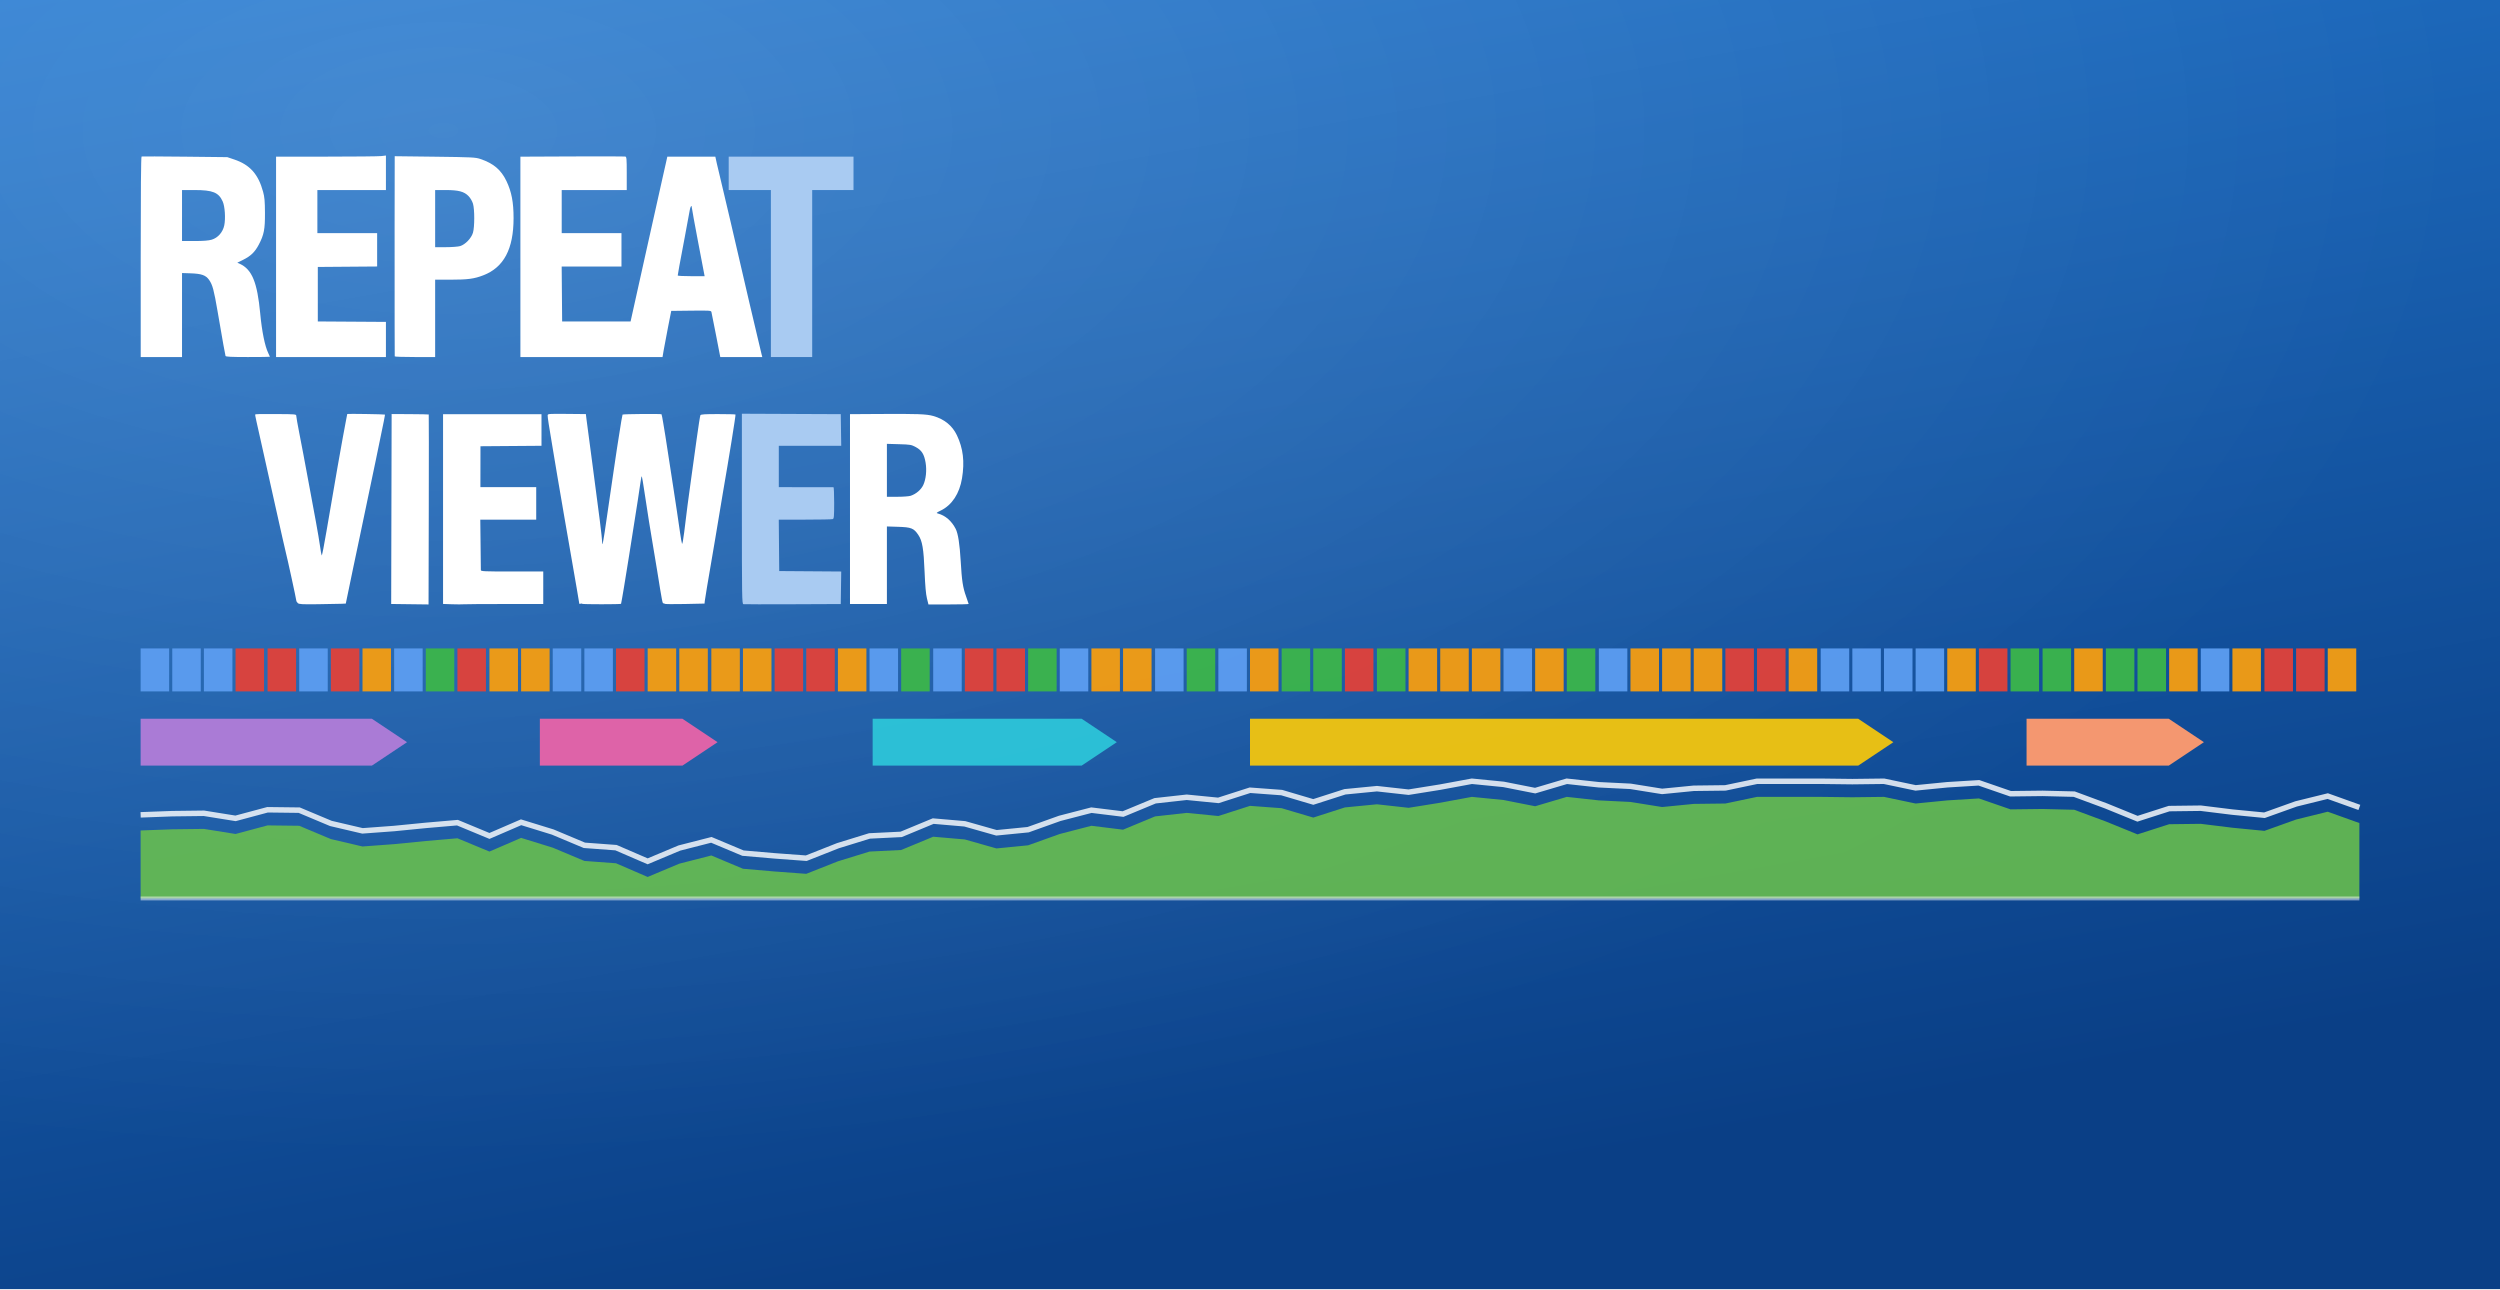
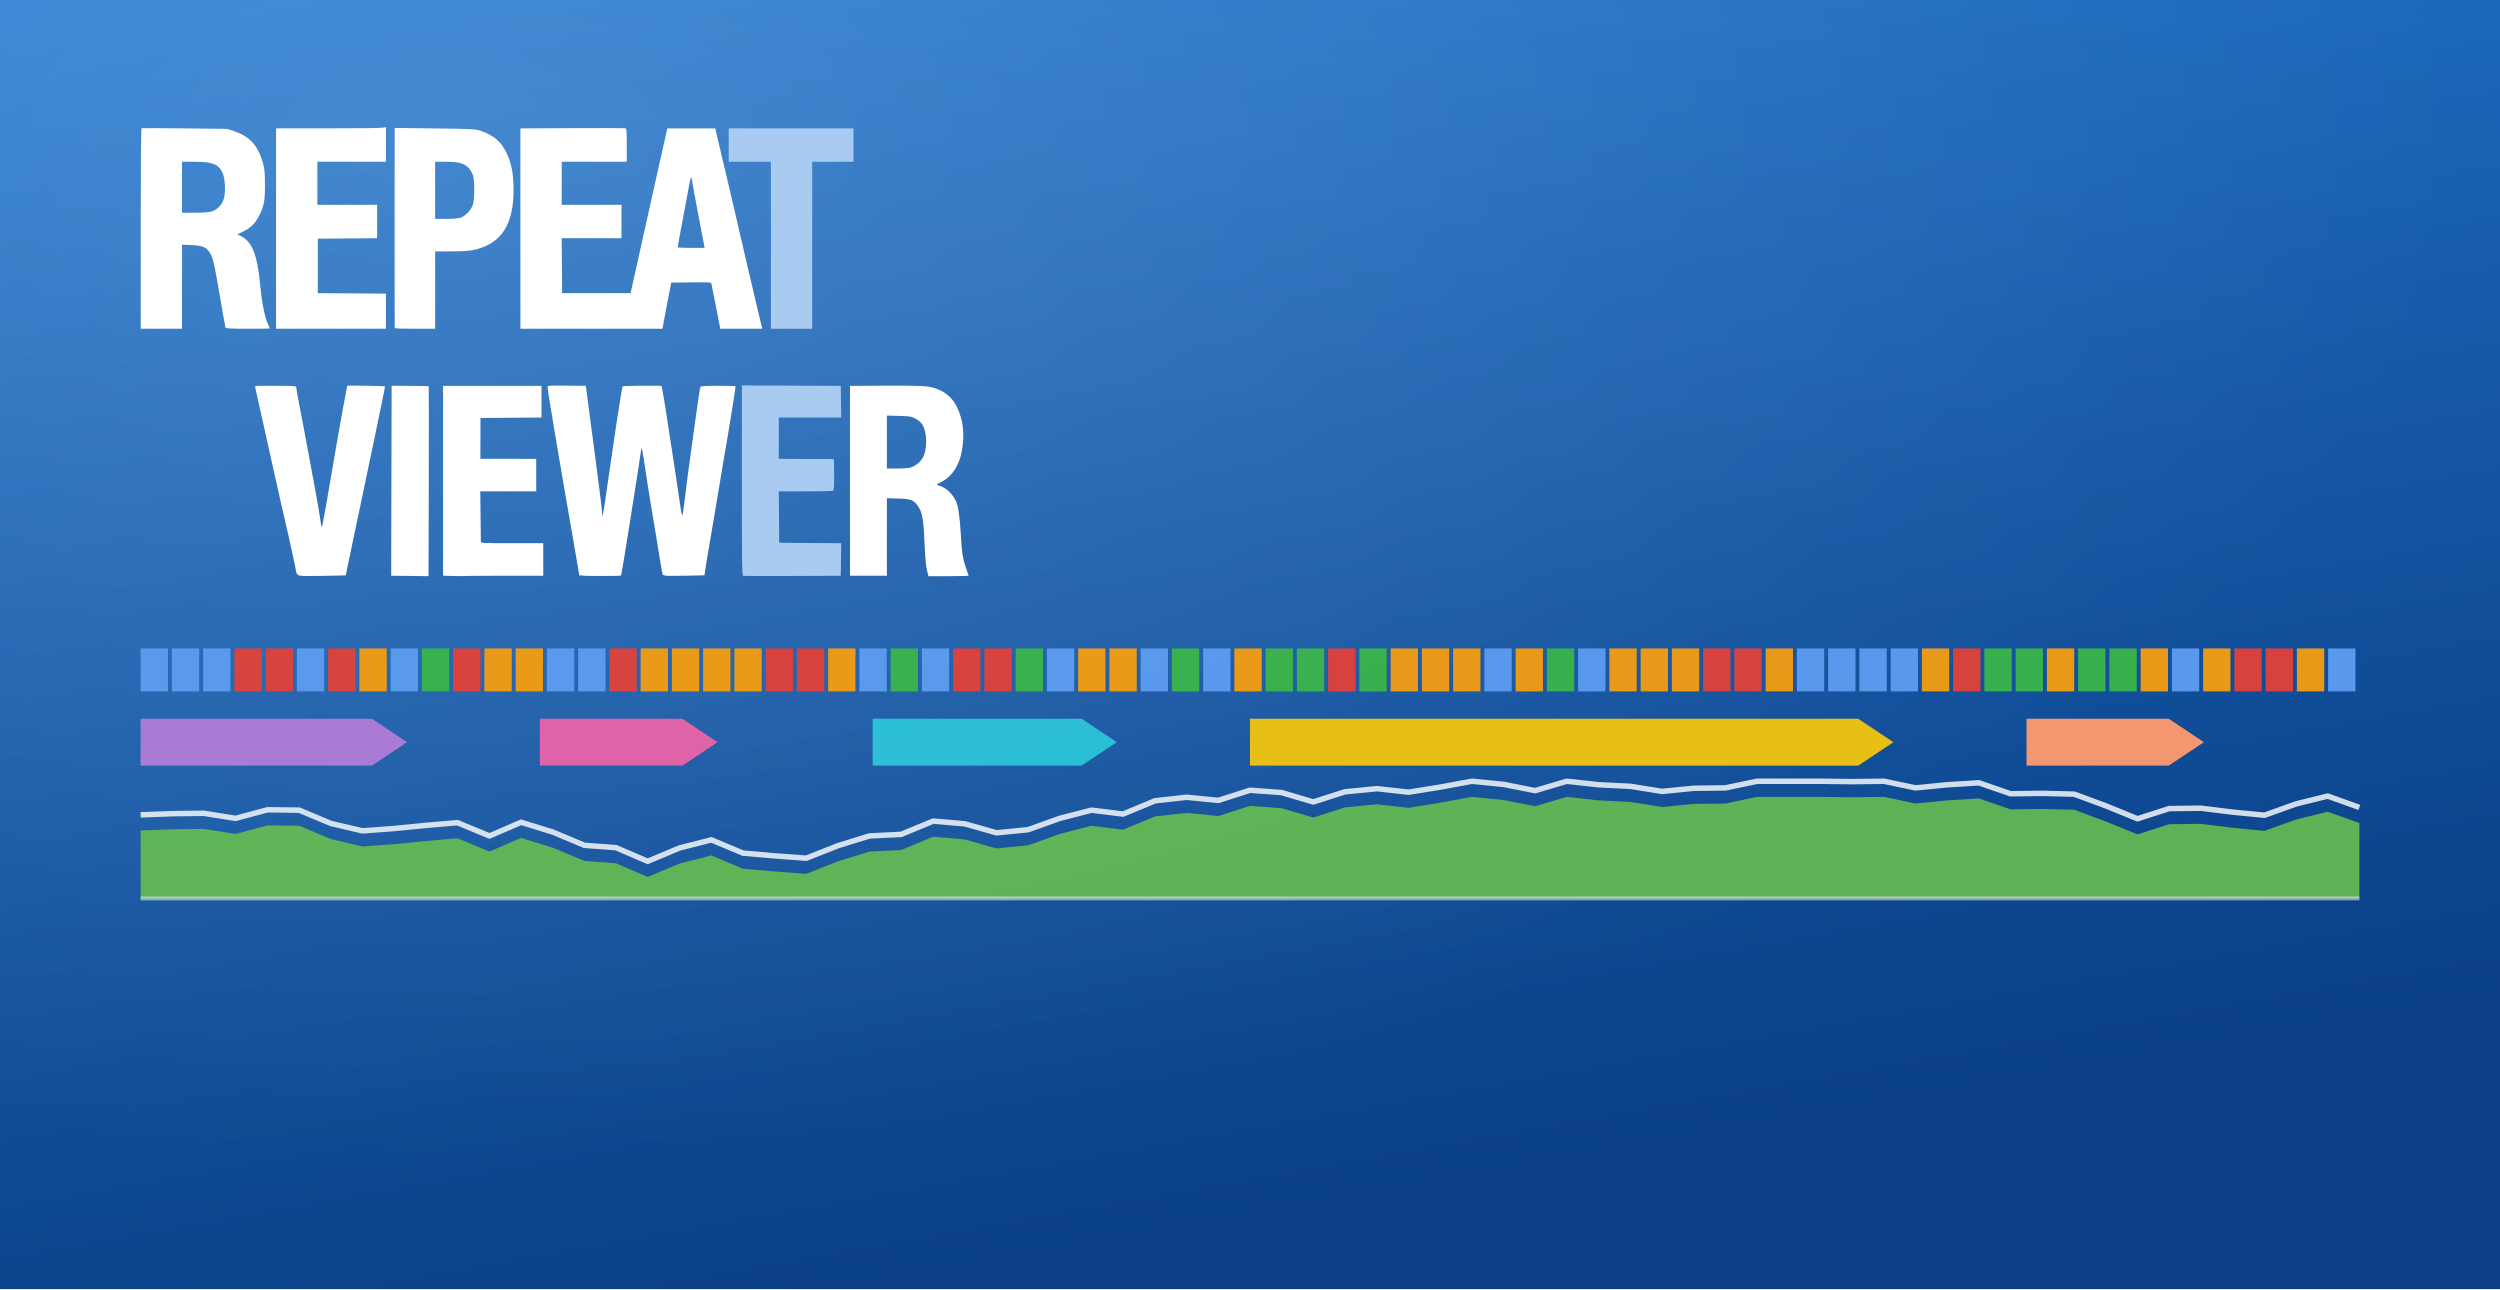
<svg xmlns="http://www.w3.org/2000/svg" viewBox="0 0 640 330" width="640" height="330">
  <defs>
    <linearGradient id="bg" x1="0" y1="0" x2="0.35" y2="1">
      <stop offset="0" stop-color="#2479d0" />
      <stop offset="1" stop-color="#0a3f86" />
    </linearGradient>
    <radialGradient id="glow" cx="0.18" cy="0.1" r="0.8">
      <stop offset="0" stop-color="#ffffff" stop-opacity="0.16" />
      <stop offset="1" stop-color="#ffffff" stop-opacity="0" />
    </radialGradient>
  </defs>
  <rect width="640" height="330" fill="url(#bg)" />
  <rect width="640" height="330" fill="url(#glow)" />
-   <g transform="translate(33.12,-11.60) scale(0.3)">
+   <g transform="translate(33.12,-18.84) scale(0.3)">
    <path d="M547.422 272.09V200.84H511.422V172.34H617.922V200.84H582.672V343.34H547.422ZM547.422 272.09" fill="#a9cbf2" />
    <path d="M333.672 257.852V172.363L377.734 172.164C401.969 172.055 422.387 172.086 423.109 172.238 424.305 172.488 424.422 173.793 424.422 186.676V200.84H368.922V237.59H419.922V266.09H368.898L369.297 312.965H427.699L440.617 254.84C447.719 222.871 454.227 193.676 455.09 189.965 455.945 186.25 457.184 180.766 457.844 177.777L459.043 172.34H500.02L501.285 178.152C501.984 181.348 503.684 188.52 505.066 194.09 506.445 199.656 509.988 214.676 512.938 227.465 523.141 271.734 525.59 282.273 528.688 295.34 530.398 302.559 533.426 315.383 535.41 323.84 537.395 332.293 539.258 340.141 539.551 341.277L540.086 343.34H504.234L500.641 324.777C498.668 314.566 496.883 305.617 496.68 304.887 496.34 303.66 495.031 303.574 479.352 303.762L462.387 303.965 459.582 318.215C458.039 326.051 456.371 334.91 455.871 337.902L454.965 343.34H333.672ZM485.406 245.652C482.398 229.871 479.934 216.352 479.93 215.602 479.918 213.246 478.641 214.934 478.207 217.883 477.977 219.441 476.059 229.824 473.941 240.965 469.594 263.852 467.926 272.957 467.922 273.777 467.922 274.086 473.086 274.34 479.402 274.34H490.879ZM485.406 245.652" fill="#ffffff" />
    <path d="M226.441 342.777C226.453 342.465 226.41 330.402 226.352 315.965 226.293 301.527 226.285 263.219 226.332 230.84L226.422 171.965 260.734 172.387C292.555 172.781 295.375 172.926 299.547 174.332 310.738 178.109 317.199 183.59 321.785 193.203 326.148 202.348 327.852 211.234 327.848 224.84 327.836 251.141 319.574 266.777 302.098 273.559 294.238 276.609 288.867 277.324 273.859 277.332L260.922 277.34V343.34H243.672C234.184 343.34 226.43 343.086 226.441 342.777ZM282.211 248.672C286.637 247.352 291.84 241.934 293.211 237.211 294.641 232.273 294.656 217.449 293.234 212.551 292.609 210.402 291.059 207.723 289.484 206.07 285.707 202.109 280.918 200.84 269.785 200.84H260.922V249.59H270.02C275.027 249.59 280.512 249.176 282.207 248.672ZM282.211 248.672" fill="#ffffff" />
    <path d="M125.172 257.84V172.34L168.109 172.332C191.727 172.328 212.82 172.113 214.984 171.852L218.922 171.379V200.84H160.422V237.59H211.422V266.07L186.109 266.266 160.797 266.465V312.965L218.922 313.352V343.34H125.172ZM125.172 257.84" fill="#ffffff" />
    <path d="M9.672 257.902C9.672 202.051 9.93 172.375 10.414 172.215 10.824 172.074 27.445 172.145 47.352 172.363L83.547 172.766 89.547 174.785C102.801 179.242 110.031 187.328 114.082 202.223 115.352 206.891 115.652 210.277 115.703 220.34 115.773 234.367 114.883 238.953 110.457 247.398 107.172 253.664 103.598 257.145 97.195 260.309L92.113 262.82 94.156 263.754C104.617 268.516 109.145 279.508 111.656 306.215 113.094 321.504 115.617 333.961 118.477 339.875 119.27 341.523 119.922 342.977 119.922 343.102 119.922 343.234 111.473 343.34 101.148 343.34 86.805 343.34 82.297 343.117 82.047 342.402 81.707 341.434 79.832 330.887 75.27 304.34 72.125 286.023 71 281.828 68.117 277.637 65.285 273.516 61.691 272.219 52.234 271.902L44.922 271.656V343.34H9.672ZM70.234 243.199C75.551 241.621 79.754 236.832 80.973 230.965 82.195 225.078 81.512 214.75 79.621 210.555 76.16 202.871 71.148 200.84 55.664 200.84H44.922V244.34H55.66C63.078 244.34 67.586 243.988 70.234 243.199ZM70.234 243.199" fill="#ffffff" />
    <path d="M680.574 549.215C679.695 545.652 679.055 538.418 678.582 526.715 677.777 506.805 676.652 500.215 673.188 495.066 669.383 489.422 667.219 488.559 656.008 488.211L646.422 487.91V554.09H614.922V392.09L639.484 391.93C672.535 391.715 680.238 392 686.016 393.652 695.473 396.352 702.25 401.887 706.16 410.09 711.52 421.336 712.852 432.645 710.508 446.895 708.367 459.887 701.934 469.656 692.457 474.289 688.438 476.258 688.289 476.422 690.102 476.906 696.309 478.566 701.676 483.238 705.129 489.992 707.145 493.938 708.559 502.996 709.387 517.34 710.371 534.375 711.227 540.012 714.012 547.668 715.199 550.945 716.172 553.809 716.172 554.043 716.172 554.273 708.453 554.465 699.02 554.465H681.871ZM666.746 461.723C671.41 460.137 675.582 456.555 677.469 452.52 679.75 447.633 680.543 439.988 679.445 433.477 678.234 426.297 676.129 422.934 671.156 420.238 667.277 418.137 666.469 417.992 656.734 417.715L646.422 417.418V462.59H655.309C660.199 462.59 665.344 462.199 666.746 461.723ZM666.746 461.723" fill="#ffffff" />
    <path d="M523.93 554.223C522.762 553.996 522.672 548.207 522.672 472.848V391.715L607.047 392.082 607.25 405.586 607.457 419.09H554.172V454.34L577.234 454.426C589.918 454.477 600.551 454.477 600.859 454.426 601.168 454.379 601.422 460.379 601.422 467.758 601.422 479.305 601.258 481.242 600.234 481.633 599.582 481.883 588.945 482.09 576.598 482.09H554.148L554.547 525.965 607.453 526.352 607.047 554.113 566.117 554.289C543.609 554.387 524.625 554.352 523.93 554.219ZM523.93 554.223" fill="#a9cbf2" />
    <path d="M386.453 553.934C386.273 553.641 385.629 553.594 385.023 553.828 384.418 554.059 383.922 554.027 383.922 553.75 383.922 553.477 382.91 547.453 381.676 540.359 380.441 533.266 378.586 522.57 377.555 516.59 376.52 510.602 373.684 494.238 371.242 480.215 368.805 466.188 366.121 450.496 365.277 445.34 364.438 440.184 362.52 428.707 361.02 419.84 357.844 401.059 356.957 395.281 356.938 393.215 356.922 391.754 357.367 391.719 373.234 391.867L389.547 392.023 390.059 396.367C390.344 398.758 392.609 415.902 395.102 434.465 400.734 476.484 403.422 497.977 403.422 501.004 403.422 506.512 404.457 501.109 407.559 479.359 409.383 466.629 411.566 451.656 412.414 446.09 413.262 440.52 414.281 433.602 414.684 430.715 415.082 427.824 415.738 423.438 416.141 420.965 416.539 418.488 417.219 414.184 417.645 411.395 419.273 400.738 420.641 392.621 420.84 392.449 421.414 391.949 453.793 391.68 454.098 392.172 454.293 392.484 454.957 395.887 455.578 399.727 456.195 403.57 457.023 408.57 457.414 410.84 458.051 414.543 459.441 423.574 464.168 454.715 464.984 460.074 466.316 468.852 467.133 474.215 467.949 479.574 469.16 487.844 469.828 492.59 470.492 497.332 471.277 501.84 471.57 502.602 471.883 503.426 472.656 499.426 473.449 492.852 475.754 473.773 476.793 465.754 479.172 448.715 480.438 439.637 482.66 423.602 484.113 413.09 485.559 402.57 486.984 393.523 487.273 392.984 487.676 392.227 491.133 392.008 502.328 392.016 510.316 392.02 517.023 392.191 517.227 392.395 517.559 392.727 511.551 430.059 506.527 458.84 505.484 464.82 504.328 471.738 503.961 474.215 503.594 476.688 501.766 487.656 499.895 498.59 492.703 540.668 491.258 549.285 491.031 551.465L490.797 553.715 473.734 554.09C464.348 554.297 456.672 554.211 456.672 553.902 456.672 553.594 456.285 553.422 455.816 553.527 454.902 553.727 454.773 553.059 450.367 525.59 448.875 516.309 447.164 506.016 446.559 502.715 445.305 495.84 441.867 474.195 439.414 457.715 438.496 451.527 437.559 445.957 437.332 445.34 437.109 444.719 436.656 446.406 436.328 449.09 436 451.77 434.863 459.363 433.801 465.965 431.723 478.898 429.316 494.164 426.359 513.215 423.836 529.484 419.793 553.664 419.559 553.93 419.121 554.418 386.754 554.422 386.453 553.934ZM386.453 553.934" fill="#ffffff" />
    <path d="M275.359 554.305 267.672 554.035V392.09H351.672V419.07L325.637 419.266 299.602 419.465 299.574 436.898 299.547 454.336H323.359L347.172 454.34V482.09H299.449L299.688 502.996C299.816 514.496 299.922 524.453 299.922 525.121 299.922 526.223 302.477 526.34 326.547 526.34H353.172V554.09H320.266C302.168 554.09 286.391 554.199 285.203 554.328 284.02 554.461 279.59 554.449 275.359 554.305ZM275.359 554.305" fill="#ffffff" />
    <path d="M239.352 554.262 223.414 554.059 223.797 391.973 239.512 392.059C248.156 392.102 255.328 392.246 255.453 392.371 255.578 392.492 255.594 429.016 255.488 473.531L255.297 554.465ZM239.352 554.262" fill="#ffffff" />
    <path d="M143.672 553.277C142.984 552.621 142.422 551.641 142.422 551.098 142.422 550.043 134.633 514.258 133.441 509.84 133.055 508.395 131.727 502.656 130.5 497.09 129.27 491.52 126.699 480.043 124.789 471.59 122.879 463.133 120.512 452.5 119.523 447.965 118.539 443.426 116.172 432.793 114.266 424.34 107.926 396.195 107.148 392.613 107.348 392.422 107.809 391.977 110.629 391.914 126.109 392 141.984 392.086 142.422 392.129 142.422 393.613 142.422 394.453 143.559 400.949 144.957 408.051 147.465 420.832 148.918 428.531 154.043 456.215 155.492 464.051 157.836 476.707 159.254 484.34 160.668 491.969 162.234 501.25 162.734 504.965 163.227 508.676 163.852 512.129 164.113 512.637 164.375 513.145 166.215 503.863 168.195 492.012 173.512 460.227 182.555 408.902 184.836 397.559 185.434 394.586 185.922 392.055 185.922 391.934 185.922 391.625 217.711 392.129 218.023 392.441 218.281 392.695 217.824 394.977 210.258 431.465 202.793 467.434 200.344 479.129 196.434 497.465 194.324 507.363 191.934 518.668 191.125 522.59 190.316 526.508 188.535 535.113 187.164 541.715L184.672 553.715 180.609 553.895C178.375 553.992 169.43 554.16 160.734 554.27 147.152 554.438 144.746 554.297 143.672 553.277ZM143.672 553.277" fill="#ffffff" />
  </g>
  <g opacity="0.95">
-     <rect x="36.0" y="166" width="7.3" height="11" fill="#5b9cf0" />
-     <rect x="44.1" y="166" width="7.3" height="11" fill="#5b9cf0" />
-     <rect x="52.2" y="166" width="7.3" height="11" fill="#5b9cf0" />
-     <rect x="60.3" y="166" width="7.3" height="11" fill="#e0413a" />
-     <rect x="68.5" y="166" width="7.3" height="11" fill="#e0413a" />
-     <rect x="76.6" y="166" width="7.3" height="11" fill="#5b9cf0" />
-     <rect x="84.7" y="166" width="7.3" height="11" fill="#e0413a" />
-     <rect x="92.8" y="166" width="7.3" height="11" fill="#f39c12" />
-     <rect x="100.9" y="166" width="7.3" height="11" fill="#5b9cf0" />
-     <rect x="109.0" y="166" width="7.3" height="11" fill="#3bb54a" />
-     <rect x="117.1" y="166" width="7.3" height="11" fill="#e0413a" />
-     <rect x="125.3" y="166" width="7.3" height="11" fill="#f39c12" />
-     <rect x="133.4" y="166" width="7.3" height="11" fill="#f39c12" />
-     <rect x="141.5" y="166" width="7.3" height="11" fill="#5b9cf0" />
-     <rect x="149.6" y="166" width="7.3" height="11" fill="#5b9cf0" />
-     <rect x="157.7" y="166" width="7.3" height="11" fill="#e0413a" />
-     <rect x="165.8" y="166" width="7.3" height="11" fill="#f39c12" />
-     <rect x="173.9" y="166" width="7.3" height="11" fill="#f39c12" />
-     <rect x="182.1" y="166" width="7.3" height="11" fill="#f39c12" />
-     <rect x="190.2" y="166" width="7.3" height="11" fill="#f39c12" />
-     <rect x="198.3" y="166" width="7.3" height="11" fill="#e0413a" />
-     <rect x="206.4" y="166" width="7.3" height="11" fill="#e0413a" />
-     <rect x="214.5" y="166" width="7.3" height="11" fill="#f39c12" />
-     <rect x="222.6" y="166" width="7.3" height="11" fill="#5b9cf0" />
-     <rect x="230.7" y="166" width="7.3" height="11" fill="#3bb54a" />
-     <rect x="238.9" y="166" width="7.3" height="11" fill="#5b9cf0" />
-     <rect x="247.0" y="166" width="7.3" height="11" fill="#e0413a" />
-     <rect x="255.1" y="166" width="7.3" height="11" fill="#e0413a" />
-     <rect x="263.2" y="166" width="7.3" height="11" fill="#3bb54a" />
-     <rect x="271.3" y="166" width="7.3" height="11" fill="#5b9cf0" />
-     <rect x="279.4" y="166" width="7.3" height="11" fill="#f39c12" />
-     <rect x="287.5" y="166" width="7.3" height="11" fill="#f39c12" />
-     <rect x="295.7" y="166" width="7.3" height="11" fill="#5b9cf0" />
-     <rect x="303.8" y="166" width="7.3" height="11" fill="#3bb54a" />
-     <rect x="311.9" y="166" width="7.3" height="11" fill="#5b9cf0" />
-     <rect x="320.0" y="166" width="7.3" height="11" fill="#f39c12" />
-     <rect x="328.1" y="166" width="7.3" height="11" fill="#3bb54a" />
-     <rect x="336.2" y="166" width="7.3" height="11" fill="#3bb54a" />
-     <rect x="344.3" y="166" width="7.3" height="11" fill="#e0413a" />
-     <rect x="352.5" y="166" width="7.3" height="11" fill="#3bb54a" />
-     <rect x="360.6" y="166" width="7.3" height="11" fill="#f39c12" />
-     <rect x="368.7" y="166" width="7.3" height="11" fill="#f39c12" />
-     <rect x="376.8" y="166" width="7.3" height="11" fill="#f39c12" />
-     <rect x="384.9" y="166" width="7.3" height="11" fill="#5b9cf0" />
-     <rect x="393.0" y="166" width="7.3" height="11" fill="#f39c12" />
-     <rect x="401.1" y="166" width="7.3" height="11" fill="#3bb54a" />
-     <rect x="409.3" y="166" width="7.3" height="11" fill="#5b9cf0" />
-     <rect x="417.4" y="166" width="7.3" height="11" fill="#f39c12" />
-     <rect x="425.5" y="166" width="7.3" height="11" fill="#f39c12" />
-     <rect x="433.6" y="166" width="7.3" height="11" fill="#f39c12" />
-     <rect x="441.7" y="166" width="7.3" height="11" fill="#e0413a" />
-     <rect x="449.8" y="166" width="7.3" height="11" fill="#e0413a" />
-     <rect x="457.9" y="166" width="7.3" height="11" fill="#f39c12" />
-     <rect x="466.1" y="166" width="7.3" height="11" fill="#5b9cf0" />
-     <rect x="474.2" y="166" width="7.3" height="11" fill="#5b9cf0" />
-     <rect x="482.3" y="166" width="7.3" height="11" fill="#5b9cf0" />
-     <rect x="490.4" y="166" width="7.3" height="11" fill="#5b9cf0" />
-     <rect x="498.5" y="166" width="7.3" height="11" fill="#f39c12" />
-     <rect x="506.6" y="166" width="7.3" height="11" fill="#e0413a" />
-     <rect x="514.7" y="166" width="7.3" height="11" fill="#3bb54a" />
-     <rect x="522.9" y="166" width="7.3" height="11" fill="#3bb54a" />
-     <rect x="531.0" y="166" width="7.3" height="11" fill="#f39c12" />
-     <rect x="539.1" y="166" width="7.3" height="11" fill="#3bb54a" />
-     <rect x="547.2" y="166" width="7.3" height="11" fill="#3bb54a" />
-     <rect x="555.3" y="166" width="7.3" height="11" fill="#f39c12" />
-     <rect x="563.4" y="166" width="7.3" height="11" fill="#5b9cf0" />
-     <rect x="571.5" y="166" width="7.3" height="11" fill="#f39c12" />
-     <rect x="579.7" y="166" width="7.3" height="11" fill="#e0413a" />
-     <rect x="587.8" y="166" width="7.3" height="11" fill="#e0413a" />
-     <rect x="595.9" y="166" width="7.3" height="11" fill="#f39c12" />
+     <rect x="36" y="166" width="7" height="11" fill="#5b9cf0" />
+     <rect x="44" y="166" width="7" height="11" fill="#5b9cf0" />
+     <rect x="52" y="166" width="7" height="11" fill="#5b9cf0" />
+     <rect x="60" y="166" width="7" height="11" fill="#e0413a" />
+     <rect x="68" y="166" width="7" height="11" fill="#e0413a" />
+     <rect x="76" y="166" width="7" height="11" fill="#5b9cf0" />
+     <rect x="84" y="166" width="7" height="11" fill="#e0413a" />
+     <rect x="92" y="166" width="7" height="11" fill="#f39c12" />
+     <rect x="100" y="166" width="7" height="11" fill="#5b9cf0" />
+     <rect x="108" y="166" width="7" height="11" fill="#3bb54a" />
+     <rect x="116" y="166" width="7" height="11" fill="#e0413a" />
+     <rect x="124" y="166" width="7" height="11" fill="#f39c12" />
+     <rect x="132" y="166" width="7" height="11" fill="#f39c12" />
+     <rect x="140" y="166" width="7" height="11" fill="#5b9cf0" />
+     <rect x="148" y="166" width="7" height="11" fill="#5b9cf0" />
+     <rect x="156" y="166" width="7" height="11" fill="#e0413a" />
+     <rect x="164" y="166" width="7" height="11" fill="#f39c12" />
+     <rect x="172" y="166" width="7" height="11" fill="#f39c12" />
+     <rect x="180" y="166" width="7" height="11" fill="#f39c12" />
+     <rect x="188" y="166" width="7" height="11" fill="#f39c12" />
+     <rect x="196" y="166" width="7" height="11" fill="#e0413a" />
+     <rect x="204" y="166" width="7" height="11" fill="#e0413a" />
+     <rect x="212" y="166" width="7" height="11" fill="#f39c12" />
+     <rect x="220" y="166" width="7" height="11" fill="#5b9cf0" />
+     <rect x="228" y="166" width="7" height="11" fill="#3bb54a" />
+     <rect x="236" y="166" width="7" height="11" fill="#5b9cf0" />
+     <rect x="244" y="166" width="7" height="11" fill="#e0413a" />
+     <rect x="252" y="166" width="7" height="11" fill="#e0413a" />
+     <rect x="260" y="166" width="7" height="11" fill="#3bb54a" />
+     <rect x="268" y="166" width="7" height="11" fill="#5b9cf0" />
+     <rect x="276" y="166" width="7" height="11" fill="#f39c12" />
+     <rect x="284" y="166" width="7" height="11" fill="#f39c12" />
+     <rect x="292" y="166" width="7" height="11" fill="#5b9cf0" />
+     <rect x="300" y="166" width="7" height="11" fill="#3bb54a" />
+     <rect x="308" y="166" width="7" height="11" fill="#5b9cf0" />
+     <rect x="316" y="166" width="7" height="11" fill="#f39c12" />
+     <rect x="324" y="166" width="7" height="11" fill="#3bb54a" />
+     <rect x="332" y="166" width="7" height="11" fill="#3bb54a" />
+     <rect x="340" y="166" width="7" height="11" fill="#e0413a" />
+     <rect x="348" y="166" width="7" height="11" fill="#3bb54a" />
+     <rect x="356" y="166" width="7" height="11" fill="#f39c12" />
+     <rect x="364" y="166" width="7" height="11" fill="#f39c12" />
+     <rect x="372" y="166" width="7" height="11" fill="#f39c12" />
+     <rect x="380" y="166" width="7" height="11" fill="#5b9cf0" />
+     <rect x="388" y="166" width="7" height="11" fill="#f39c12" />
+     <rect x="396" y="166" width="7" height="11" fill="#3bb54a" />
+     <rect x="404" y="166" width="7" height="11" fill="#5b9cf0" />
+     <rect x="412" y="166" width="7" height="11" fill="#f39c12" />
+     <rect x="420" y="166" width="7" height="11" fill="#f39c12" />
+     <rect x="428" y="166" width="7" height="11" fill="#f39c12" />
+     <rect x="436" y="166" width="7" height="11" fill="#e0413a" />
+     <rect x="444" y="166" width="7" height="11" fill="#e0413a" />
+     <rect x="452" y="166" width="7" height="11" fill="#f39c12" />
+     <rect x="460" y="166" width="7" height="11" fill="#5b9cf0" />
+     <rect x="468" y="166" width="7" height="11" fill="#5b9cf0" />
+     <rect x="476" y="166" width="7" height="11" fill="#5b9cf0" />
+     <rect x="484" y="166" width="7" height="11" fill="#5b9cf0" />
+     <rect x="492" y="166" width="7" height="11" fill="#f39c12" />
+     <rect x="500" y="166" width="7" height="11" fill="#e0413a" />
+     <rect x="508" y="166" width="7" height="11" fill="#3bb54a" />
+     <rect x="516" y="166" width="7" height="11" fill="#3bb54a" />
+     <rect x="524" y="166" width="7" height="11" fill="#f39c12" />
+     <rect x="532" y="166" width="7" height="11" fill="#3bb54a" />
+     <rect x="540" y="166" width="7" height="11" fill="#3bb54a" />
+     <rect x="548" y="166" width="7" height="11" fill="#f39c12" />
+     <rect x="556" y="166" width="7" height="11" fill="#5b9cf0" />
+     <rect x="564" y="166" width="7" height="11" fill="#f39c12" />
+     <rect x="572" y="166" width="7" height="11" fill="#e0413a" />
+     <rect x="580" y="166" width="7" height="11" fill="#e0413a" />
+     <rect x="588" y="166" width="7" height="11" fill="#f39c12" />
+     <rect x="596" y="166" width="7" height="11" fill="#5b9cf0" />
    <path d="M36.0,184 L95.2,184 L104.2,190 L95.2,196 L36.0,196Z" fill="#b07cd8" />
    <path d="M138.2,184 L174.7,184 L183.7,190 L174.7,196 L138.2,196Z" fill="#e763a8" />
    <path d="M223.4,184 L276.9,184 L285.9,190 L276.9,196 L223.4,196Z" fill="#2cc4d8" />
    <path d="M320.0,184 L475.7,184 L484.7,190 L475.7,196 L320.0,196Z" fill="#f1c40f" />
    <path d="M518.8,184 L555.2,184 L564.2,190 L555.2,196 L518.8,196Z" fill="#ff9a6e" />
    <path d="M36,230 L36.0,212.6 L44.1,212.3 L52.2,212.2 L60.3,213.5 L68.5,211.3 L76.6,211.4 L84.7,214.8 L92.8,216.7 L100.9,216.1 L109.0,215.3 L117.1,214.6 L125.3,218.0 L133.4,214.5 L141.5,217.0 L149.6,220.4 L157.7,221.0 L165.8,224.5 L173.9,221.1 L182.1,219.0 L190.2,222.4 L198.3,223.1 L206.4,223.7 L214.5,220.5 L222.6,218.0 L230.7,217.6 L238.9,214.2 L247.0,214.9 L255.1,217.2 L263.2,216.4 L271.3,213.5 L279.4,211.4 L287.5,212.4 L295.7,209.0 L303.8,208.1 L311.9,208.9 L320.0,206.3 L328.1,206.9 L336.2,209.3 L344.3,206.7 L352.5,205.9 L360.6,206.8 L368.7,205.5 L376.8,204.0 L384.9,204.8 L393.0,206.4 L401.1,204.0 L409.3,204.9 L417.4,205.3 L425.5,206.6 L433.6,205.8 L441.7,205.7 L449.8,204.0 L457.9,204.0 L466.1,204.0 L474.2,204.1 L482.3,204.0 L490.4,205.7 L498.5,204.9 L506.6,204.4 L514.7,207.2 L522.9,207.1 L531.0,207.3 L539.1,210.3 L547.2,213.6 L555.3,211.0 L563.4,210.9 L571.5,211.9 L579.7,212.7 L587.8,209.8 L595.9,207.8 L604.0,210.7 L604,230Z" fill="#6cc24a" opacity="0.9" />
    <polyline points="36.0,208.6 44.1,208.3 52.2,208.2 60.3,209.5 68.5,207.3 76.6,207.4 84.7,210.8 92.8,212.7 100.9,212.1 109.0,211.3 117.1,210.6 125.3,214.0 133.4,210.5 141.5,213.0 149.6,216.4 157.7,217.0 165.8,220.5 173.9,217.1 182.1,215.0 190.2,218.4 198.3,219.1 206.4,219.7 214.5,216.5 222.6,214.0 230.7,213.6 238.9,210.2 247.0,210.9 255.1,213.2 263.2,212.4 271.3,209.5 279.4,207.4 287.5,208.4 295.7,205.0 303.8,204.1 311.9,204.9 320.0,202.3 328.1,202.9 336.2,205.3 344.3,202.7 352.5,201.9 360.6,202.8 368.7,201.5 376.8,200.0 384.9,200.8 393.0,202.4 401.1,200.0 409.3,200.9 417.4,201.3 425.5,202.6 433.6,201.8 441.7,201.7 449.8,200.0 457.9,200.0 466.1,200.0 474.2,200.1 482.3,200.0 490.4,201.7 498.5,200.9 506.6,200.4 514.7,203.2 522.9,203.1 531.0,203.3 539.1,206.3 547.2,209.6 555.3,207.0 563.4,206.9 571.5,207.9 579.7,208.7 587.8,205.8 595.9,203.8 604.0,206.7" fill="none" stroke="#ffffff" stroke-opacity="0.85" stroke-width="1.4" />
    <line x1="36" y1="230" x2="604" y2="230" stroke="#ffffff" stroke-opacity="0.5" stroke-width="1" />
  </g>
</svg>
